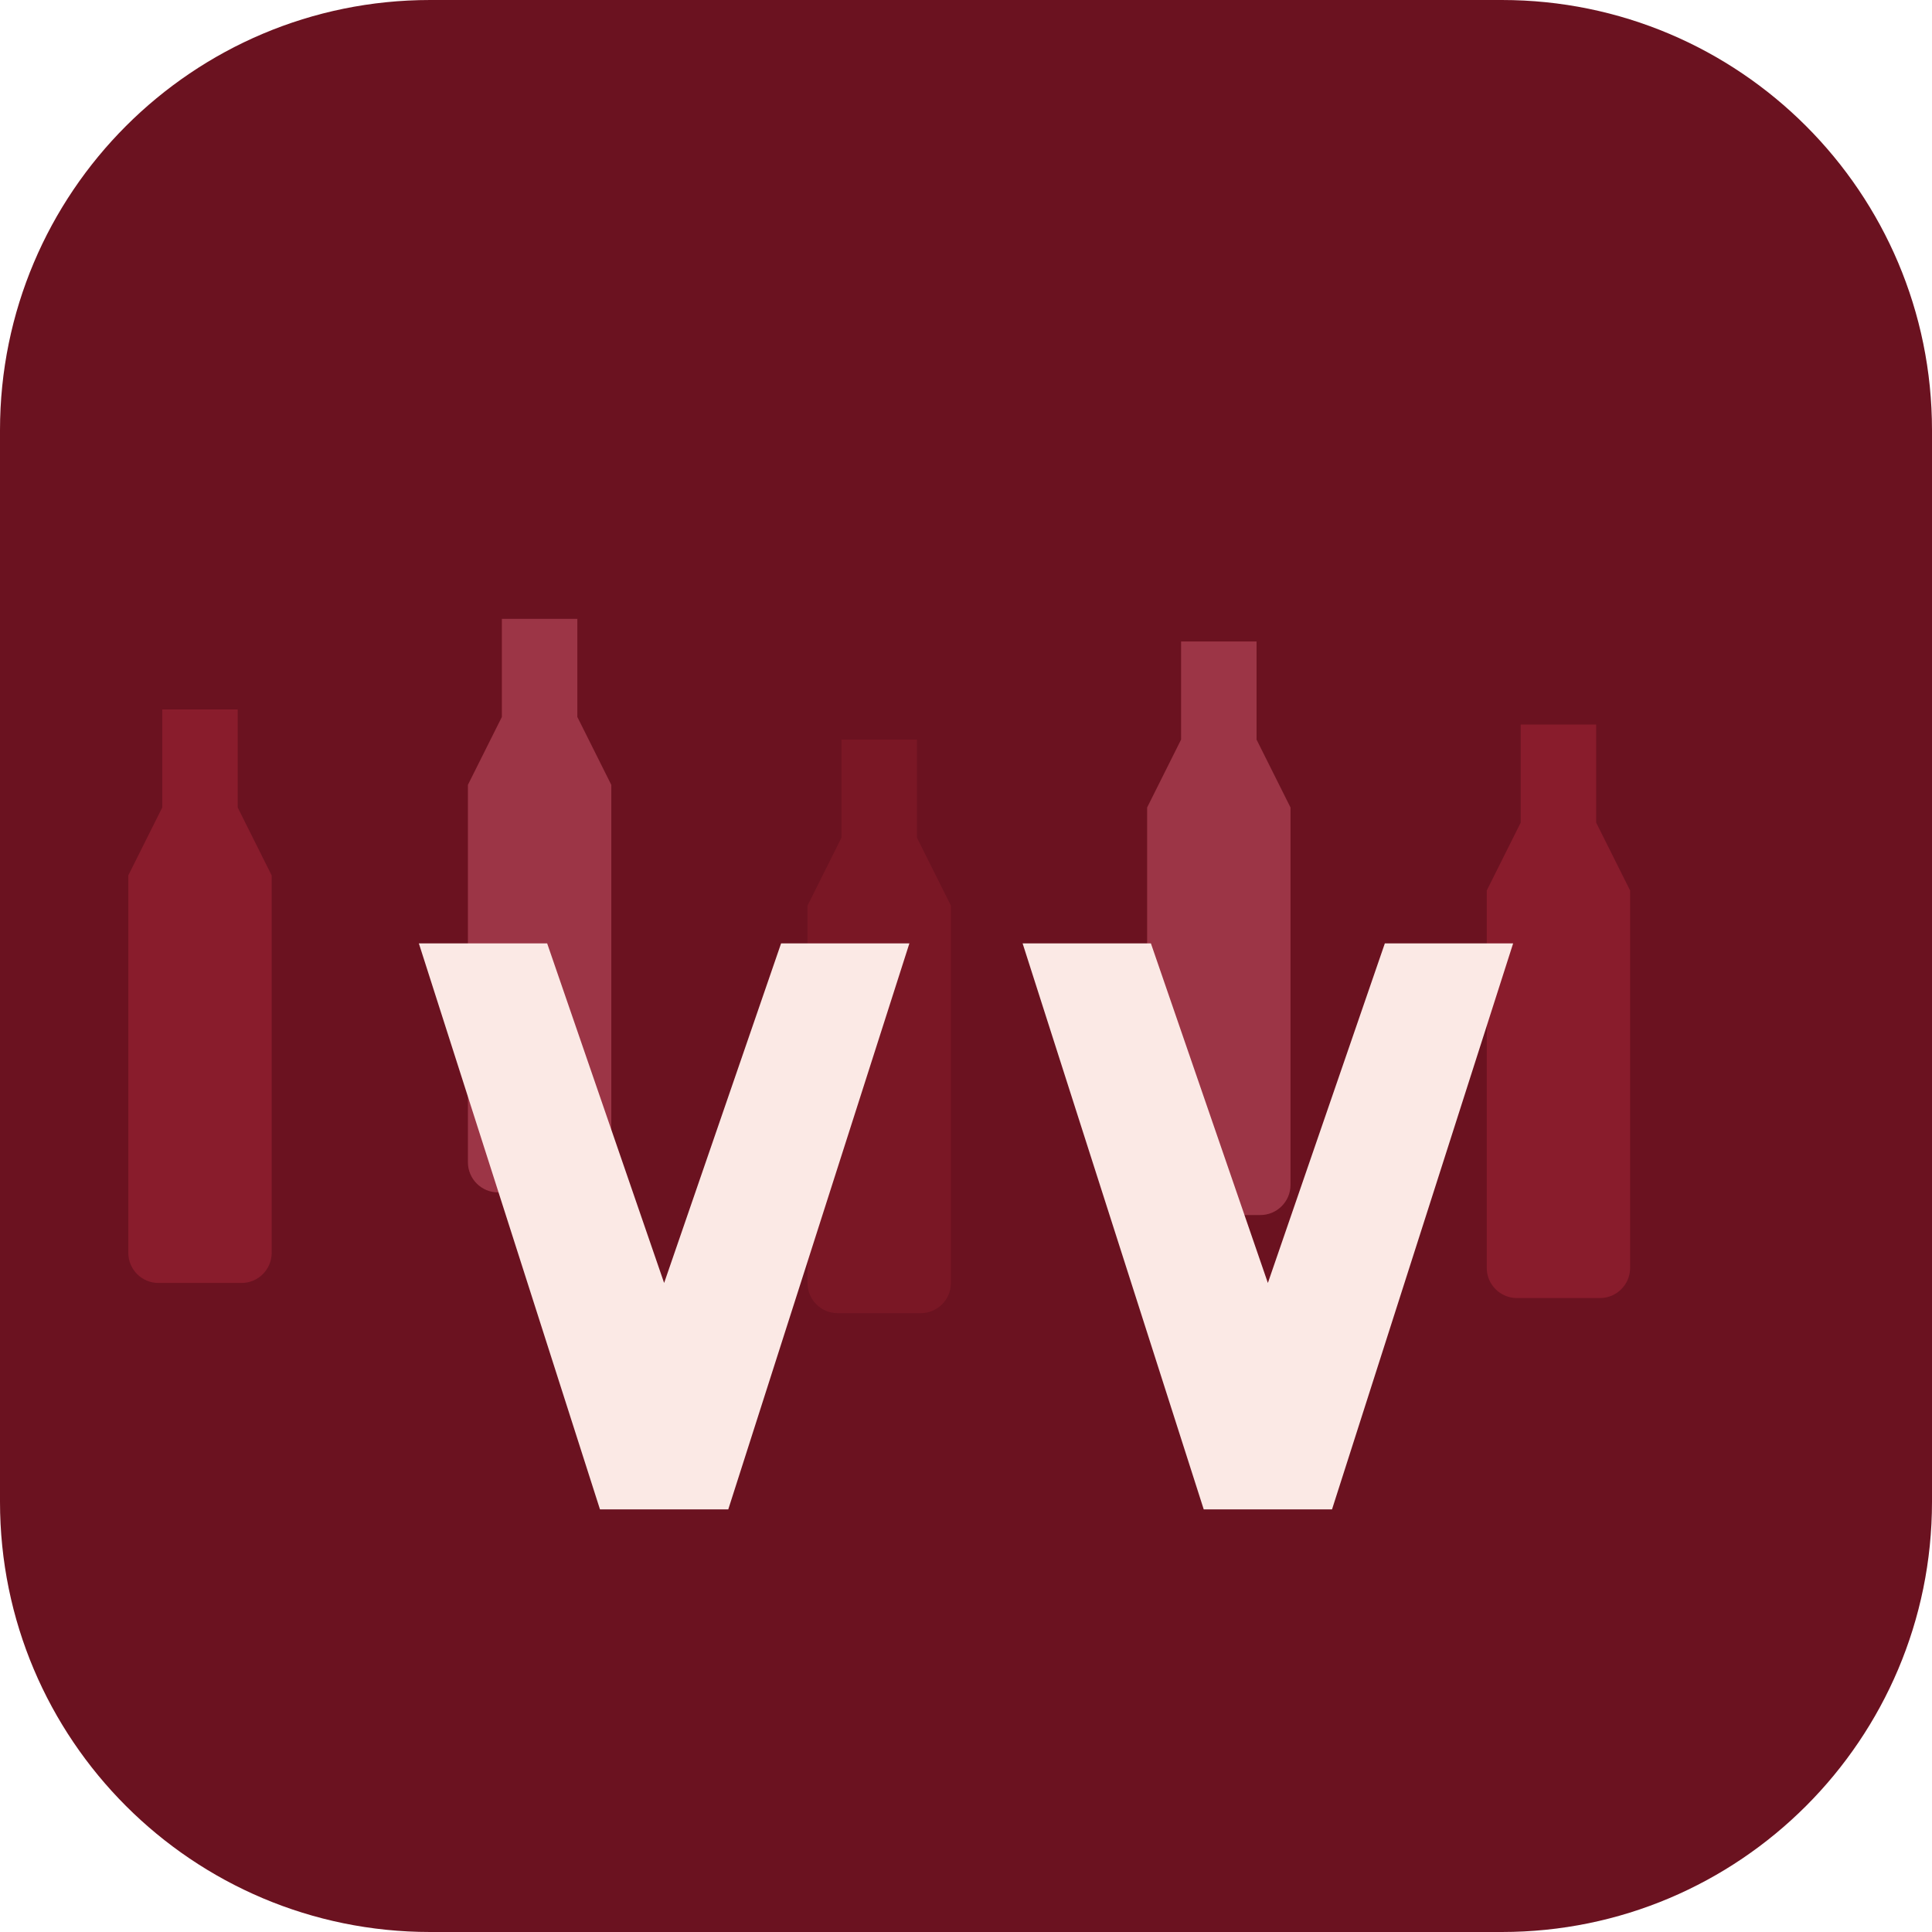
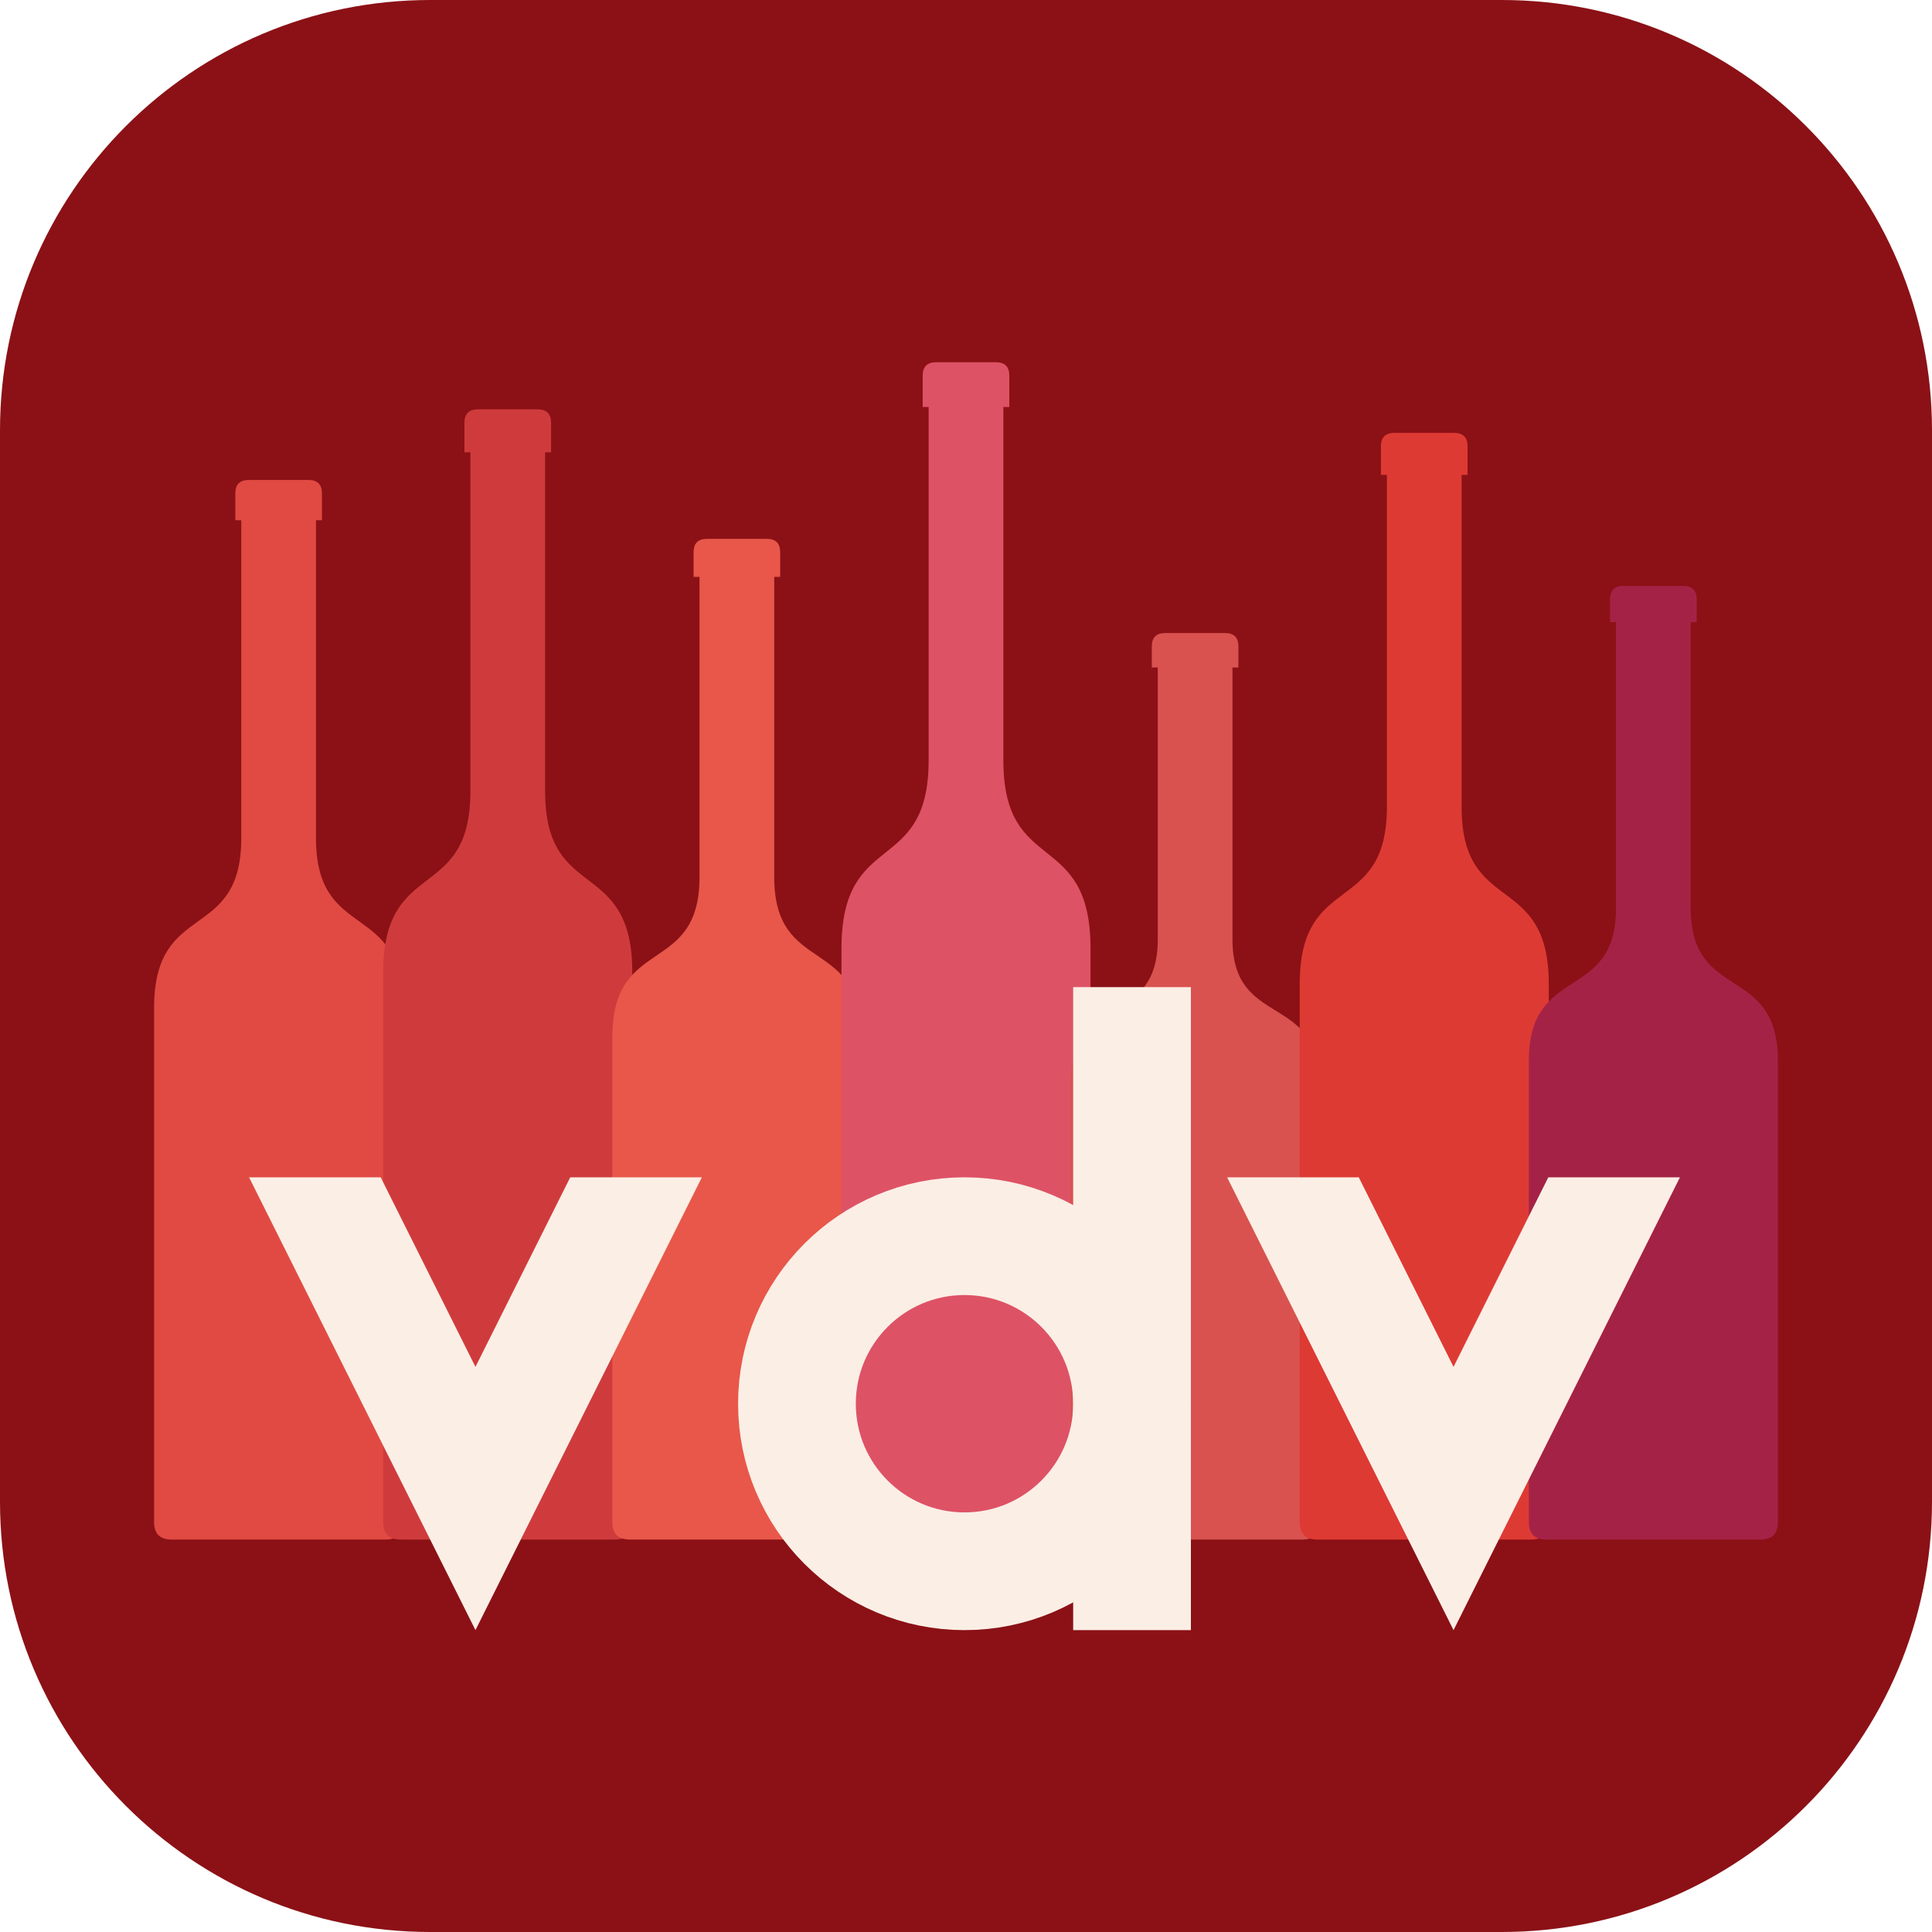
<svg xmlns="http://www.w3.org/2000/svg" viewBox="0 0 512 512" role="img" aria-label="Va de Vi">
-   <defs>
-     <clipPath id="rounded">
-       <rect width="512" height="512" rx="114" ry="114" />
-     </clipPath>
-     <path id="bottle" d="M15 0h20v26l9 18v100a8 8 0 0 1-8 8H14a8 8 0 0 1-8-8V44l9-18z" />
-   </defs>
-   <g clip-path="url(#rounded)">
-     <rect width="512" height="512" fill="#6b1220" />
-     <g opacity="0.85">
-       <use href="#bottle" x="28" y="188" fill="#8e1d2e" />
-       <use href="#bottle" x="118" y="164" fill="#a53b4c" />
-       <use href="#bottle" x="208" y="196" fill="#7d1826" />
-       <use href="#bottle" x="298" y="170" fill="#a53b4c" />
-       <use href="#bottle" x="388" y="192" fill="#8e1d2e" />
+   <rect width="512" height="512" rx="114" ry="114" fill="#8b1116" />
+   <g transform="translate(256 256) scale(1) translate(-256 -256)">
+     <g>
+       <path d="M 62.36 130.76 Q 62.36 127.2 65.92 127.2 H 81.76 Q 85.32 127.2 85.32 130.76 V 137.87 H 83.74 V 222.11 C 83.74 249.97 106.84 238.28 106.84 267.04 V 403.38 Q 106.84 408 102.22 408 H 45.46 Q 40.84 408 40.84 403.38 V 267.04 C 40.84 238.28 63.94 249.97 63.94 222.11 V 137.87 H 62.36 Z" fill="#e04a42" />
+       <path d="M 123.08 112.04 Q 123.08 108.48 126.64 108.48 H 142.48 Q 146.04 108.48 146.04 112.04 V 119.86 H 144.46 V 209.72 C 144.46 239.43 167.56 226.97 167.56 257.64 V 403.38 Q 167.56 408 162.94 408 H 106.18 Q 101.56 408 101.56 403.38 V 257.64 C 101.56 226.97 124.66 239.43 124.66 209.72 V 119.86 H 123.08 Z" fill="#cf3b3c" />
+       <path d="M 183.8 146.36 Q 183.8 142.8 187.36 142.8 H 203.2 Q 206.76 142.8 206.76 146.36 V 152.88 H 205.18 V 232.44 C 205.18 258.75 228.28 247.71 228.28 274.87 V 403.38 Q 228.28 408 223.66 408 H 166.9 Q 162.28 408 162.28 403.38 V 274.87 C 162.28 247.71 185.38 258.75 185.38 232.44 V 152.88 H 183.8 Z" fill="#e8574a" />
+       <path d="M 244.52 99.56 Q 244.52 96 248.08 96 H 263.92 Q 267.48 96 267.48 99.56 V 107.86 H 265.9 V 201.46 C 265.9 232.41 289 219.43 289 251.38 V 403.38 Q 289 408 284.38 408 H 227.62 Q 223 408 223 403.38 V 251.38 C 223 219.43 246.1 232.41 246.1 201.46 V 107.86 H 244.52 Z" fill="#de5265" />
+       <path d="M 305.24 171.32 Q 305.24 167.76 308.8 167.76 H 324.64 Q 328.2 167.76 328.2 171.32 V 176.89 H 326.62 V 248.96 C 326.62 272.79 349.72 262.8 349.72 287.4 V 403.38 Q 349.72 408 345.1 408 H 288.34 Q 283.72 408 283.72 403.38 V 287.4 C 283.72 262.8 306.82 272.79 306.82 248.96 V 176.89 H 305.24 Z" fill="#d9524f" />
+       <path d="M 365.96 118.28 Q 365.96 114.72 369.52 114.72 H 385.36 Q 388.92 114.72 388.92 118.28 V 125.86 H 387.34 V 213.85 C 387.34 242.94 410.44 230.74 410.44 260.77 V 403.38 Q 410.44 408 405.82 408 H 349.06 Q 344.44 408 344.44 403.38 V 260.77 C 344.44 230.74 367.54 242.94 367.54 213.85 V 125.86 H 365.96 Z" fill="#de3a34" />
+       <path d="M 426.68 158.84 Q 426.68 155.28 430.24 155.28 H 446.08 Q 449.64 155.28 449.64 158.84 V 164.88 H 448.06 V 240.7 C 448.06 265.77 471.16 255.26 471.16 281.13 V 403.38 Q 471.16 408 466.54 408 H 409.78 Q 405.16 408 405.16 403.38 V 281.13 C 405.16 255.26 428.26 265.77 428.26 240.7 V 164.88 H 426.68 Z" fill="#a52247" />
    </g>
-     <g fill="#fbe9e5">
-       <path d="M111 250h34L176 340L207 250h34L193 400h-34z" />
-       <path d="M271 250h34L336 340L367 250h34L353 400h-34z" />
+     <g transform="translate(66 432) scale(1.2) translate(0 -100)">
+       <path d="M 0 0 L 50 100 L 100 0 L 70.93 0 L 50 41.86 L 29.07 0 Z" fill="#fbeee5" />
+       <path d="M 121 50 a 37 37 0 1 0 74 0 a 37 37 0 1 0 -74 0" fill="none" stroke="#fbeee5" stroke-width="26" />
+       <path d="M 182 -42 h 26 v 142 h -26 Z" fill="#fbeee5" />
+       <path d="M 216 0 L 266 100 L 316 0 L 286.93 0 L 266 41.86 L 245.07 0 Z" fill="#fbeee5" />
    </g>
  </g>
</svg>
